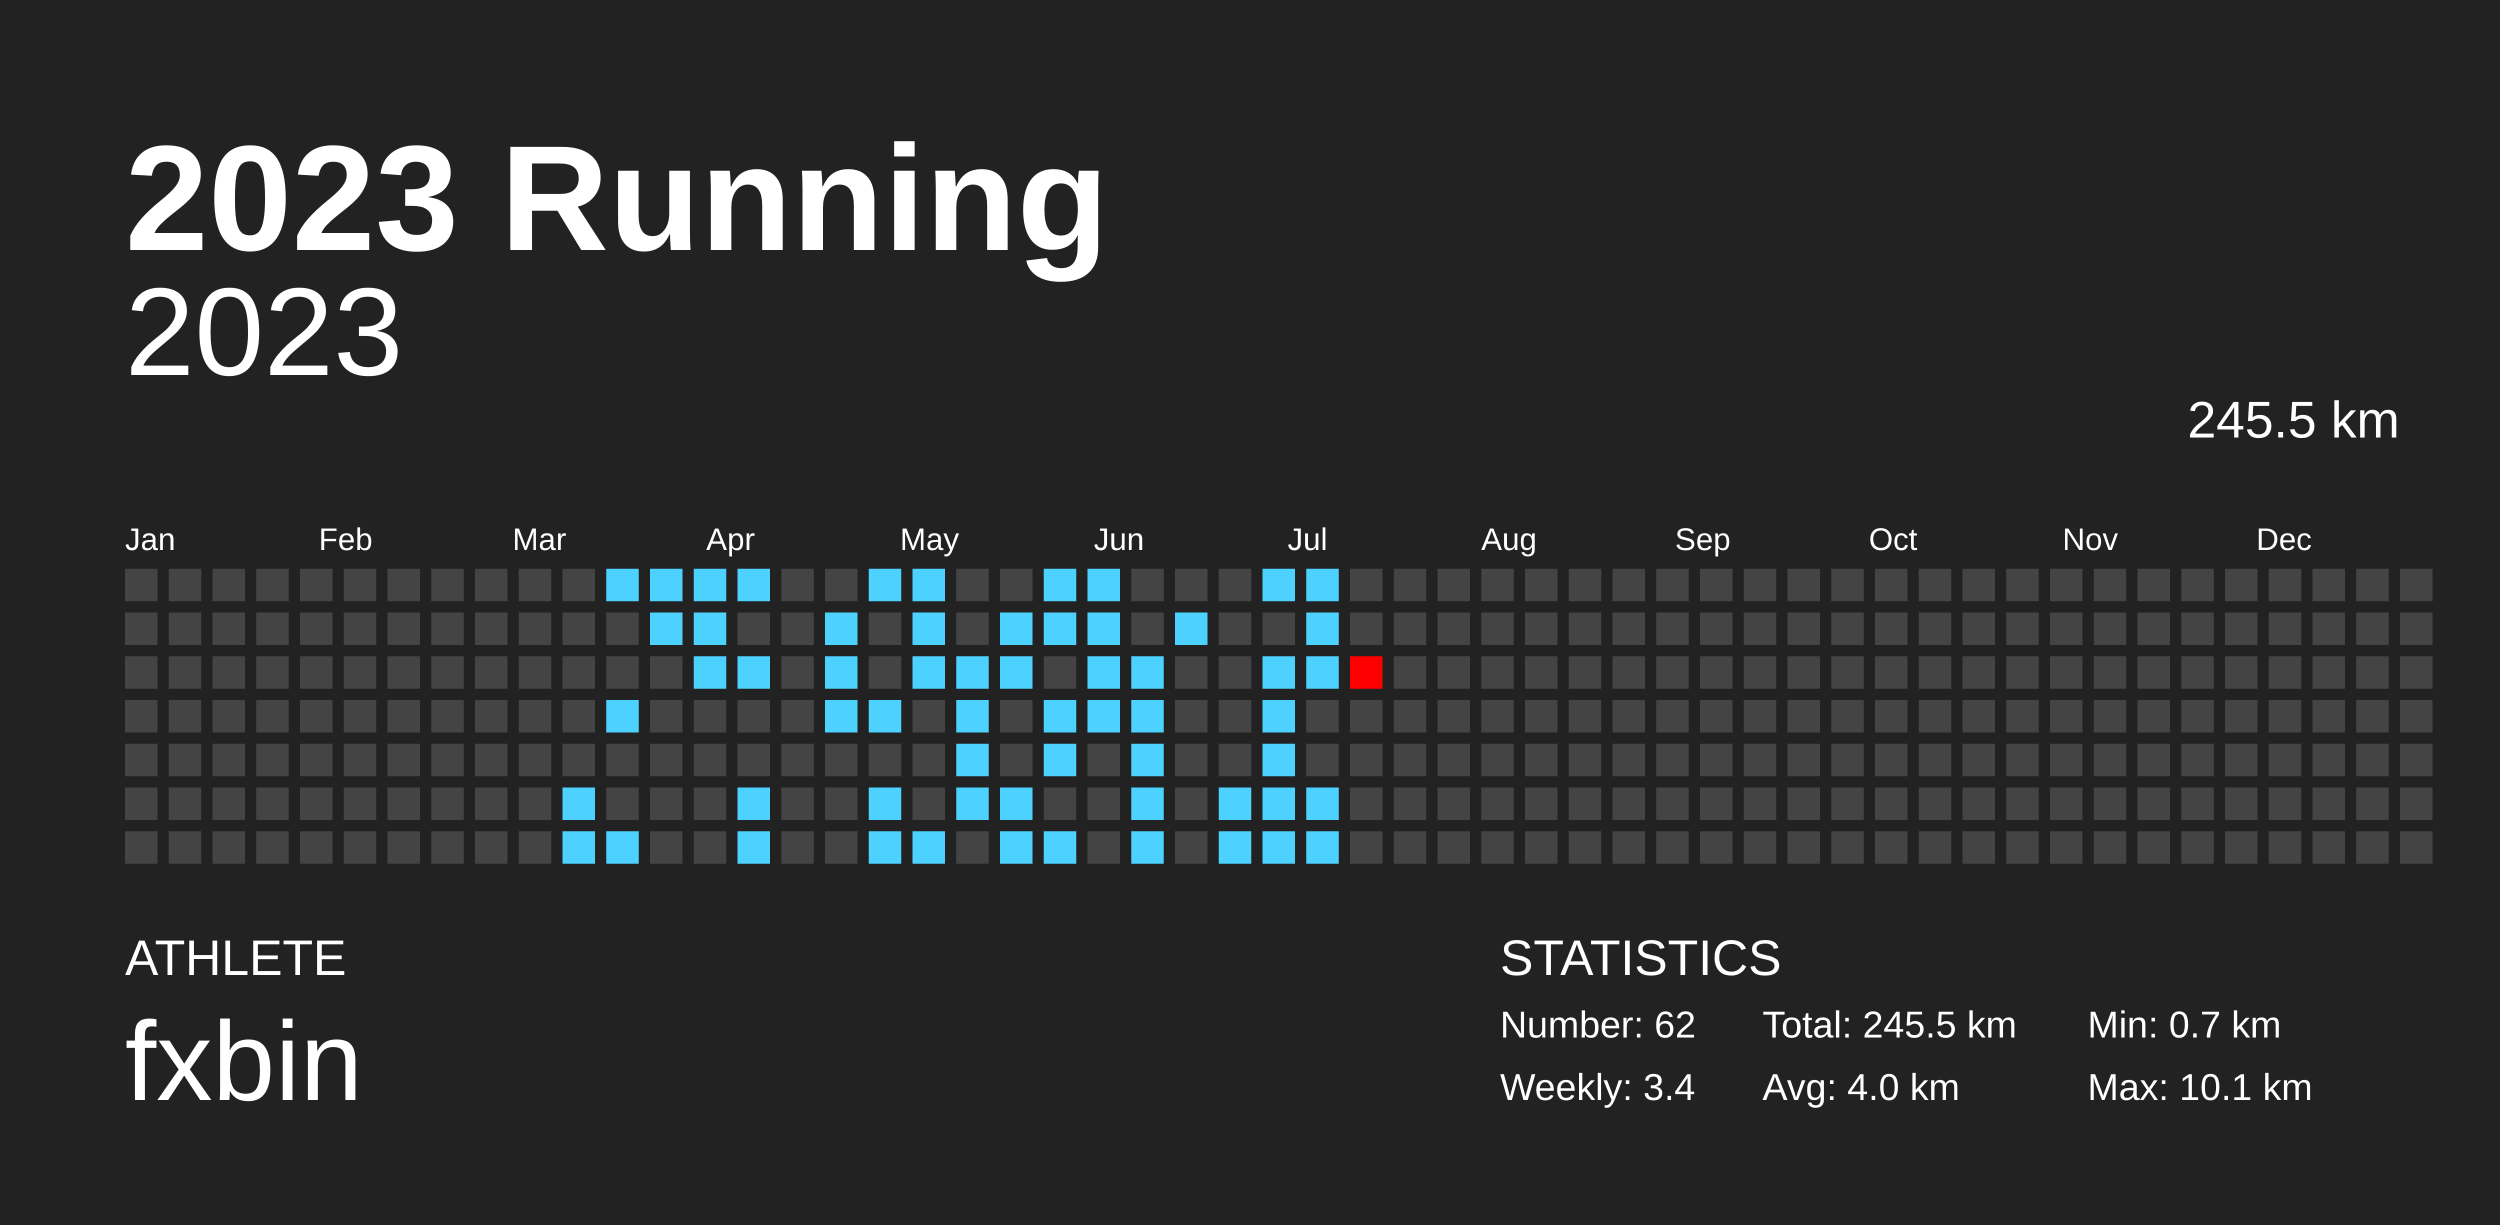
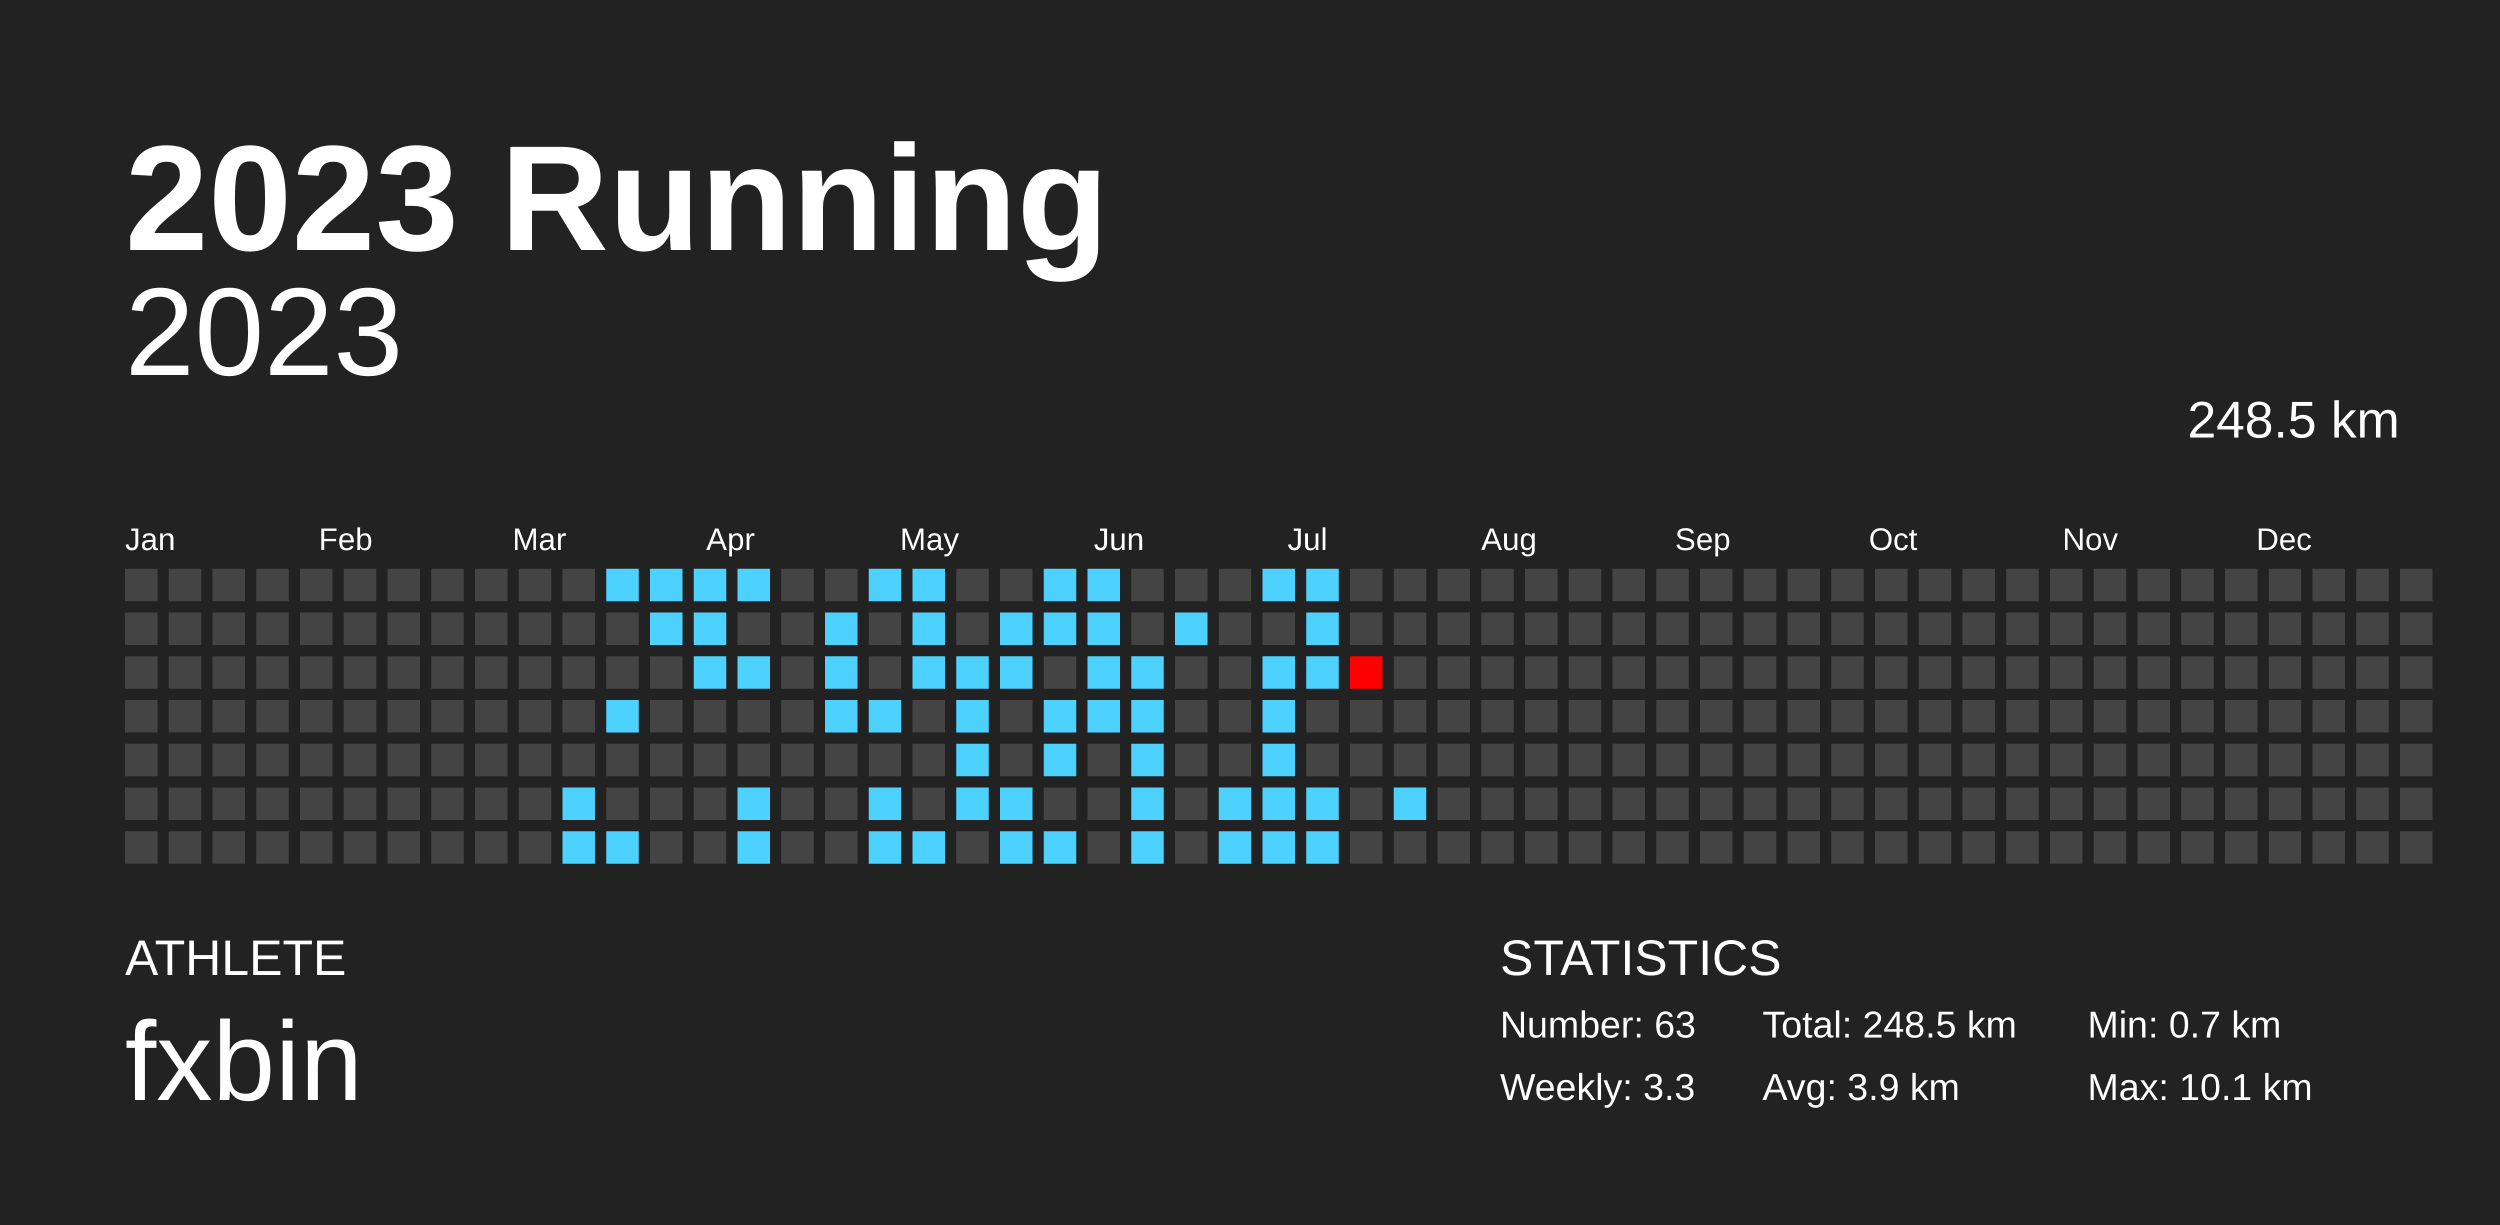
<svg xmlns="http://www.w3.org/2000/svg" baseProfile="full" height="98mm" version="1.1" viewBox="0,0,200,98" width="200mm">
  <defs />
  <rect fill="#222222" height="98" width="200" x="0" y="0" />
  <text fill="#FFFFFF" style="font-size:12px; font-family:Arial; font-weight:bold;" x="10" y="20">2023 Running</text>
  <text fill="#FFFFFF" style="font-size:4px; font-family:Arial" x="10" y="78">ATHLETE</text>
  <text fill="#FFFFFF" style="font-size:9px; font-family:Arial" x="10" y="88">fxbin</text>
  <text fill="#FFFFFF" style="font-size:4px; font-family:Arial" x="120" y="78">STATISTICS</text>
-   <text fill="#FFFFFF" style="font-size:3px; font-family:Arial" x="120" y="83">Number: 62</text>
-   <text fill="#FFFFFF" style="font-size:3px; font-family:Arial" x="120" y="88">Weekly: 3.4</text>
-   <text fill="#FFFFFF" style="font-size:3px; font-family:Arial" x="141" y="83">Total: 245.5 km</text>
-   <text fill="#FFFFFF" style="font-size:3px; font-family:Arial" x="141" y="88">Avg: 4.0 km</text>
+   <text fill="#FFFFFF" style="font-size:3px; font-family:Arial" x="120" y="83">Number: 63</text>
+   <text fill="#FFFFFF" style="font-size:3px; font-family:Arial" x="120" y="88">Weekly: 3.3</text>
+   <text fill="#FFFFFF" style="font-size:3px; font-family:Arial" x="141" y="83">Total: 248.5 km</text>
+   <text fill="#FFFFFF" style="font-size:3px; font-family:Arial" x="141" y="88">Avg: 3.9 km</text>
  <text fill="#FFFFFF" style="font-size:3px; font-family:Arial" x="167" y="83">Min: 0.7 km</text>
  <text fill="#FFFFFF" style="font-size:3px; font-family:Arial" x="167" y="88">Max: 10.1 km</text>
  <text alignment-baseline="hanging" fill="#FFFFFF" style="font-size:10.0px; font-family:Arial;" x="10" y="30">2023</text>
-   <text alignment-baseline="hanging" fill="#FFFFFF" style="font-size:4.125px; font-family:Arial;" x="175" y="35">245.5 km</text>
+   <text alignment-baseline="hanging" fill="#FFFFFF" style="font-size:4.125px; font-family:Arial;" x="175" y="35">248.5 km</text>
  <text fill="#FFFFFF" style="font-size:2.5px; font-family:Arial" x="10.0" y="44">Jan</text>
  <text fill="#FFFFFF" style="font-size:2.5px; font-family:Arial" x="25.5" y="44">Feb</text>
  <text fill="#FFFFFF" style="font-size:2.5px; font-family:Arial" x="41.0" y="44">Mar</text>
  <text fill="#FFFFFF" style="font-size:2.5px; font-family:Arial" x="56.5" y="44">Apr</text>
  <text fill="#FFFFFF" style="font-size:2.5px; font-family:Arial" x="72.0" y="44">May</text>
  <text fill="#FFFFFF" style="font-size:2.5px; font-family:Arial" x="87.5" y="44">Jun</text>
  <text fill="#FFFFFF" style="font-size:2.5px; font-family:Arial" x="103.0" y="44">Jul</text>
  <text fill="#FFFFFF" style="font-size:2.5px; font-family:Arial" x="118.5" y="44">Aug</text>
  <text fill="#FFFFFF" style="font-size:2.5px; font-family:Arial" x="134.0" y="44">Sep</text>
  <text fill="#FFFFFF" style="font-size:2.5px; font-family:Arial" x="149.5" y="44">Oct</text>
  <text fill="#FFFFFF" style="font-size:2.5px; font-family:Arial" x="165.0" y="44">Nov</text>
  <text fill="#FFFFFF" style="font-size:2.5px; font-family:Arial" x="180.5" y="44">Dec</text>
  <rect fill="#444444" height="2.6" width="2.6" x="10.0" y="45.5" />
  <rect fill="#444444" height="2.6" width="2.6" x="10.0" y="49.0" />
  <rect fill="#444444" height="2.6" width="2.6" x="10.0" y="52.5" />
  <rect fill="#444444" height="2.6" width="2.6" x="10.0" y="56.0" />
  <rect fill="#444444" height="2.6" width="2.6" x="10.0" y="59.5" />
  <rect fill="#444444" height="2.6" width="2.6" x="10.0" y="63.0" />
  <rect fill="#444444" height="2.6" width="2.6" x="10.0" y="66.5" />
  <rect fill="#444444" height="2.6" width="2.6" x="13.5" y="45.5" />
  <rect fill="#444444" height="2.6" width="2.6" x="13.5" y="49.0" />
  <rect fill="#444444" height="2.6" width="2.6" x="13.5" y="52.5" />
  <rect fill="#444444" height="2.6" width="2.6" x="13.5" y="56.0" />
  <rect fill="#444444" height="2.6" width="2.6" x="13.5" y="59.5" />
  <rect fill="#444444" height="2.6" width="2.6" x="13.5" y="63.0" />
  <rect fill="#444444" height="2.6" width="2.6" x="13.5" y="66.5" />
  <rect fill="#444444" height="2.6" width="2.6" x="17.0" y="45.5" />
  <rect fill="#444444" height="2.6" width="2.6" x="17.0" y="49.0" />
  <rect fill="#444444" height="2.6" width="2.6" x="17.0" y="52.5" />
  <rect fill="#444444" height="2.6" width="2.6" x="17.0" y="56.0" />
  <rect fill="#444444" height="2.6" width="2.6" x="17.0" y="59.5" />
  <rect fill="#444444" height="2.6" width="2.6" x="17.0" y="63.0" />
  <rect fill="#444444" height="2.6" width="2.6" x="17.0" y="66.5" />
  <rect fill="#444444" height="2.6" width="2.6" x="20.5" y="45.5" />
  <rect fill="#444444" height="2.6" width="2.6" x="20.5" y="49.0" />
  <rect fill="#444444" height="2.6" width="2.6" x="20.5" y="52.5" />
  <rect fill="#444444" height="2.6" width="2.6" x="20.5" y="56.0" />
  <rect fill="#444444" height="2.6" width="2.6" x="20.5" y="59.5" />
  <rect fill="#444444" height="2.6" width="2.6" x="20.5" y="63.0" />
  <rect fill="#444444" height="2.6" width="2.6" x="20.5" y="66.5" />
  <rect fill="#444444" height="2.6" width="2.6" x="24.0" y="45.5" />
  <rect fill="#444444" height="2.6" width="2.6" x="24.0" y="49.0" />
  <rect fill="#444444" height="2.6" width="2.6" x="24.0" y="52.5" />
  <rect fill="#444444" height="2.6" width="2.6" x="24.0" y="56.0" />
  <rect fill="#444444" height="2.6" width="2.6" x="24.0" y="59.5" />
  <rect fill="#444444" height="2.6" width="2.6" x="24.0" y="63.0" />
  <rect fill="#444444" height="2.6" width="2.6" x="24.0" y="66.5" />
  <rect fill="#444444" height="2.6" width="2.6" x="27.5" y="45.5" />
  <rect fill="#444444" height="2.6" width="2.6" x="27.5" y="49.0" />
  <rect fill="#444444" height="2.6" width="2.6" x="27.5" y="52.5" />
  <rect fill="#444444" height="2.6" width="2.6" x="27.5" y="56.0" />
  <rect fill="#444444" height="2.6" width="2.6" x="27.5" y="59.5" />
  <rect fill="#444444" height="2.6" width="2.6" x="27.5" y="63.0" />
  <rect fill="#444444" height="2.6" width="2.6" x="27.5" y="66.5" />
  <rect fill="#444444" height="2.6" width="2.6" x="31.0" y="45.5" />
  <rect fill="#444444" height="2.6" width="2.6" x="31.0" y="49.0" />
  <rect fill="#444444" height="2.6" width="2.6" x="31.0" y="52.5" />
  <rect fill="#444444" height="2.6" width="2.6" x="31.0" y="56.0" />
  <rect fill="#444444" height="2.6" width="2.6" x="31.0" y="59.5" />
  <rect fill="#444444" height="2.6" width="2.6" x="31.0" y="63.0" />
  <rect fill="#444444" height="2.6" width="2.6" x="31.0" y="66.5" />
  <rect fill="#444444" height="2.6" width="2.6" x="34.5" y="45.5" />
  <rect fill="#444444" height="2.6" width="2.6" x="34.5" y="49.0" />
  <rect fill="#444444" height="2.6" width="2.6" x="34.5" y="52.5" />
  <rect fill="#444444" height="2.6" width="2.6" x="34.5" y="56.0" />
  <rect fill="#444444" height="2.6" width="2.6" x="34.5" y="59.5" />
  <rect fill="#444444" height="2.6" width="2.6" x="34.5" y="63.0" />
  <rect fill="#444444" height="2.6" width="2.6" x="34.5" y="66.5" />
  <rect fill="#444444" height="2.6" width="2.6" x="38.0" y="45.5" />
  <rect fill="#444444" height="2.6" width="2.6" x="38.0" y="49.0" />
  <rect fill="#444444" height="2.6" width="2.6" x="38.0" y="52.5" />
  <rect fill="#444444" height="2.6" width="2.6" x="38.0" y="56.0" />
  <rect fill="#444444" height="2.6" width="2.6" x="38.0" y="59.5" />
  <rect fill="#444444" height="2.6" width="2.6" x="38.0" y="63.0" />
  <rect fill="#444444" height="2.6" width="2.6" x="38.0" y="66.5" />
  <rect fill="#444444" height="2.6" width="2.6" x="41.5" y="45.5" />
  <rect fill="#444444" height="2.6" width="2.6" x="41.5" y="49.0" />
  <rect fill="#444444" height="2.6" width="2.6" x="41.5" y="52.5" />
  <rect fill="#444444" height="2.6" width="2.6" x="41.5" y="56.0" />
  <rect fill="#444444" height="2.6" width="2.6" x="41.5" y="59.5" />
  <rect fill="#444444" height="2.6" width="2.6" x="41.5" y="63.0" />
  <rect fill="#444444" height="2.6" width="2.6" x="41.5" y="66.5" />
  <rect fill="#444444" height="2.6" width="2.6" x="45.0" y="45.5" />
  <rect fill="#444444" height="2.6" width="2.6" x="45.0" y="49.0" />
  <rect fill="#444444" height="2.6" width="2.6" x="45.0" y="52.5" />
  <rect fill="#444444" height="2.6" width="2.6" x="45.0" y="56.0" />
  <rect fill="#444444" height="2.6" width="2.6" x="45.0" y="59.5" />
  <rect fill="#4dd2ff" height="2.6" width="2.6" x="45.0" y="63.0" />
  <rect fill="#4dd2ff" height="2.6" width="2.6" x="45.0" y="66.5" />
  <rect fill="#4dd2ff" height="2.6" width="2.6" x="48.5" y="45.5" />
  <rect fill="#444444" height="2.6" width="2.6" x="48.5" y="49.0" />
  <rect fill="#444444" height="2.6" width="2.6" x="48.5" y="52.5" />
  <rect fill="#4dd2ff" height="2.6" width="2.6" x="48.5" y="56.0" />
  <rect fill="#444444" height="2.6" width="2.6" x="48.5" y="59.5" />
  <rect fill="#444444" height="2.6" width="2.6" x="48.5" y="63.0" />
  <rect fill="#4dd2ff" height="2.6" width="2.6" x="48.5" y="66.5" />
  <rect fill="#4dd2ff" height="2.6" width="2.6" x="52.0" y="45.5" />
  <rect fill="#4dd2ff" height="2.6" width="2.6" x="52.0" y="49.0" />
  <rect fill="#444444" height="2.6" width="2.6" x="52.0" y="52.5" />
  <rect fill="#444444" height="2.6" width="2.6" x="52.0" y="56.0" />
  <rect fill="#444444" height="2.6" width="2.6" x="52.0" y="59.5" />
  <rect fill="#444444" height="2.6" width="2.6" x="52.0" y="63.0" />
  <rect fill="#444444" height="2.6" width="2.6" x="52.0" y="66.5" />
  <rect fill="#4dd2ff" height="2.6" width="2.6" x="55.5" y="45.5" />
  <rect fill="#4dd2ff" height="2.6" width="2.6" x="55.5" y="49.0" />
  <rect fill="#4dd2ff" height="2.6" width="2.6" x="55.5" y="52.5" />
  <rect fill="#444444" height="2.6" width="2.6" x="55.5" y="56.0" />
  <rect fill="#444444" height="2.6" width="2.6" x="55.5" y="59.5" />
  <rect fill="#444444" height="2.6" width="2.6" x="55.5" y="63.0" />
  <rect fill="#444444" height="2.6" width="2.6" x="55.5" y="66.5" />
  <rect fill="#4dd2ff" height="2.6" width="2.6" x="59.0" y="45.5" />
  <rect fill="#444444" height="2.6" width="2.6" x="59.0" y="49.0" />
  <rect fill="#4dd2ff" height="2.6" width="2.6" x="59.0" y="52.5" />
  <rect fill="#444444" height="2.6" width="2.6" x="59.0" y="56.0" />
  <rect fill="#444444" height="2.6" width="2.6" x="59.0" y="59.5" />
  <rect fill="#4dd2ff" height="2.6" width="2.6" x="59.0" y="63.0" />
  <rect fill="#4dd2ff" height="2.6" width="2.6" x="59.0" y="66.5" />
  <rect fill="#444444" height="2.6" width="2.6" x="62.5" y="45.5" />
  <rect fill="#444444" height="2.6" width="2.6" x="62.5" y="49.0" />
  <rect fill="#444444" height="2.6" width="2.6" x="62.5" y="52.5" />
  <rect fill="#444444" height="2.6" width="2.6" x="62.5" y="56.0" />
  <rect fill="#444444" height="2.6" width="2.6" x="62.5" y="59.5" />
  <rect fill="#444444" height="2.6" width="2.6" x="62.5" y="63.0" />
  <rect fill="#444444" height="2.6" width="2.6" x="62.5" y="66.5" />
  <rect fill="#444444" height="2.6" width="2.6" x="66.0" y="45.5" />
  <rect fill="#4dd2ff" height="2.6" width="2.6" x="66.0" y="49.0" />
  <rect fill="#4dd2ff" height="2.6" width="2.6" x="66.0" y="52.5" />
  <rect fill="#4dd2ff" height="2.6" width="2.6" x="66.0" y="56.0" />
  <rect fill="#444444" height="2.6" width="2.6" x="66.0" y="59.5" />
  <rect fill="#444444" height="2.6" width="2.6" x="66.0" y="63.0" />
  <rect fill="#444444" height="2.6" width="2.6" x="66.0" y="66.5" />
  <rect fill="#4dd2ff" height="2.6" width="2.6" x="69.5" y="45.5" />
  <rect fill="#444444" height="2.6" width="2.6" x="69.5" y="49.0" />
  <rect fill="#444444" height="2.6" width="2.6" x="69.5" y="52.5" />
  <rect fill="#4dd2ff" height="2.6" width="2.6" x="69.5" y="56.0" />
  <rect fill="#444444" height="2.6" width="2.6" x="69.5" y="59.5" />
  <rect fill="#4dd2ff" height="2.6" width="2.6" x="69.5" y="63.0" />
  <rect fill="#4dd2ff" height="2.6" width="2.6" x="69.5" y="66.5" />
  <rect fill="#4dd2ff" height="2.6" width="2.6" x="73.0" y="45.5" />
  <rect fill="#4dd2ff" height="2.6" width="2.6" x="73.0" y="49.0" />
  <rect fill="#4dd2ff" height="2.6" width="2.6" x="73.0" y="52.5" />
  <rect fill="#444444" height="2.6" width="2.6" x="73.0" y="56.0" />
  <rect fill="#444444" height="2.6" width="2.6" x="73.0" y="59.5" />
  <rect fill="#444444" height="2.6" width="2.6" x="73.0" y="63.0" />
  <rect fill="#4dd2ff" height="2.6" width="2.6" x="73.0" y="66.5" />
  <rect fill="#444444" height="2.6" width="2.6" x="76.5" y="45.5" />
  <rect fill="#444444" height="2.6" width="2.6" x="76.5" y="49.0" />
  <rect fill="#4dd2ff" height="2.6" width="2.6" x="76.5" y="52.5" />
  <rect fill="#4dd2ff" height="2.6" width="2.6" x="76.5" y="56.0" />
  <rect fill="#4dd2ff" height="2.6" width="2.6" x="76.5" y="59.5" />
  <rect fill="#4dd2ff" height="2.6" width="2.6" x="76.5" y="63.0" />
  <rect fill="#444444" height="2.6" width="2.6" x="76.5" y="66.5" />
  <rect fill="#444444" height="2.6" width="2.6" x="80.0" y="45.5" />
  <rect fill="#4dd2ff" height="2.6" width="2.6" x="80.0" y="49.0" />
  <rect fill="#4dd2ff" height="2.6" width="2.6" x="80.0" y="52.5" />
  <rect fill="#444444" height="2.6" width="2.6" x="80.0" y="56.0" />
  <rect fill="#444444" height="2.6" width="2.6" x="80.0" y="59.5" />
  <rect fill="#4dd2ff" height="2.6" width="2.6" x="80.0" y="63.0" />
  <rect fill="#4dd2ff" height="2.6" width="2.6" x="80.0" y="66.5" />
  <rect fill="#4dd2ff" height="2.6" width="2.6" x="83.5" y="45.5" />
  <rect fill="#4dd2ff" height="2.6" width="2.6" x="83.5" y="49.0" />
  <rect fill="#444444" height="2.6" width="2.6" x="83.5" y="52.5" />
  <rect fill="#4dd2ff" height="2.6" width="2.6" x="83.5" y="56.0" />
  <rect fill="#4dd2ff" height="2.6" width="2.6" x="83.5" y="59.5" />
  <rect fill="#444444" height="2.6" width="2.6" x="83.5" y="63.0" />
  <rect fill="#4dd2ff" height="2.6" width="2.6" x="83.5" y="66.5" />
  <rect fill="#4dd2ff" height="2.6" width="2.6" x="87.0" y="45.5" />
  <rect fill="#4dd2ff" height="2.6" width="2.6" x="87.0" y="49.0" />
  <rect fill="#4dd2ff" height="2.6" width="2.6" x="87.0" y="52.5" />
  <rect fill="#4dd2ff" height="2.6" width="2.6" x="87.0" y="56.0" />
  <rect fill="#444444" height="2.6" width="2.6" x="87.0" y="59.5" />
  <rect fill="#444444" height="2.6" width="2.6" x="87.0" y="63.0" />
  <rect fill="#444444" height="2.6" width="2.6" x="87.0" y="66.5" />
  <rect fill="#444444" height="2.6" width="2.6" x="90.5" y="45.5" />
  <rect fill="#444444" height="2.6" width="2.6" x="90.5" y="49.0" />
  <rect fill="#4dd2ff" height="2.6" width="2.6" x="90.5" y="52.5" />
  <rect fill="#4dd2ff" height="2.6" width="2.6" x="90.5" y="56.0" />
  <rect fill="#4dd2ff" height="2.6" width="2.6" x="90.5" y="59.5" />
  <rect fill="#4dd2ff" height="2.6" width="2.6" x="90.5" y="63.0" />
  <rect fill="#4dd2ff" height="2.6" width="2.6" x="90.5" y="66.5" />
  <rect fill="#444444" height="2.6" width="2.6" x="94.0" y="45.5" />
  <rect fill="#4dd2ff" height="2.6" width="2.6" x="94.0" y="49.0" />
  <rect fill="#444444" height="2.6" width="2.6" x="94.0" y="52.5" />
  <rect fill="#444444" height="2.6" width="2.6" x="94.0" y="56.0" />
  <rect fill="#444444" height="2.6" width="2.6" x="94.0" y="59.5" />
  <rect fill="#444444" height="2.6" width="2.6" x="94.0" y="63.0" />
  <rect fill="#444444" height="2.6" width="2.6" x="94.0" y="66.5" />
  <rect fill="#444444" height="2.6" width="2.6" x="97.5" y="45.5" />
  <rect fill="#444444" height="2.6" width="2.6" x="97.5" y="49.0" />
  <rect fill="#444444" height="2.6" width="2.6" x="97.5" y="52.5" />
  <rect fill="#444444" height="2.6" width="2.6" x="97.5" y="56.0" />
  <rect fill="#444444" height="2.6" width="2.6" x="97.5" y="59.5" />
  <rect fill="#4dd2ff" height="2.6" width="2.6" x="97.5" y="63.0" />
  <rect fill="#4dd2ff" height="2.6" width="2.6" x="97.5" y="66.5" />
  <rect fill="#4dd2ff" height="2.6" width="2.6" x="101.0" y="45.5" />
  <rect fill="#444444" height="2.6" width="2.6" x="101.0" y="49.0" />
  <rect fill="#4dd2ff" height="2.6" width="2.6" x="101.0" y="52.5" />
  <rect fill="#4dd2ff" height="2.6" width="2.6" x="101.0" y="56.0" />
  <rect fill="#4dd2ff" height="2.6" width="2.6" x="101.0" y="59.5" />
  <rect fill="#4dd2ff" height="2.6" width="2.6" x="101.0" y="63.0" />
  <rect fill="#4dd2ff" height="2.6" width="2.6" x="101.0" y="66.5" />
  <rect fill="#4dd2ff" height="2.6" width="2.6" x="104.5" y="45.5" />
  <rect fill="#4dd2ff" height="2.6" width="2.6" x="104.5" y="49.0" />
  <rect fill="#4dd2ff" height="2.6" width="2.6" x="104.5" y="52.5" />
  <rect fill="#444444" height="2.6" width="2.6" x="104.5" y="56.0" />
  <rect fill="#444444" height="2.6" width="2.6" x="104.5" y="59.5" />
  <rect fill="#4dd2ff" height="2.6" width="2.6" x="104.5" y="63.0" />
  <rect fill="#4dd2ff" height="2.6" width="2.6" x="104.5" y="66.5" />
  <rect fill="#444444" height="2.6" width="2.6" x="108.0" y="45.5" />
  <rect fill="#444444" height="2.6" width="2.6" x="108.0" y="49.0" />
  <rect fill="#ff0000" height="2.6" width="2.6" x="108.0" y="52.5" />
  <rect fill="#444444" height="2.6" width="2.6" x="108.0" y="56.0" />
  <rect fill="#444444" height="2.6" width="2.6" x="108.0" y="59.5" />
  <rect fill="#444444" height="2.6" width="2.6" x="108.0" y="63.0" />
  <rect fill="#444444" height="2.6" width="2.6" x="108.0" y="66.5" />
  <rect fill="#444444" height="2.6" width="2.6" x="111.5" y="45.5" />
  <rect fill="#444444" height="2.6" width="2.6" x="111.5" y="49.0" />
  <rect fill="#444444" height="2.6" width="2.6" x="111.5" y="52.5" />
  <rect fill="#444444" height="2.6" width="2.6" x="111.5" y="56.0" />
  <rect fill="#444444" height="2.6" width="2.6" x="111.5" y="59.5" />
-   <rect fill="#444444" height="2.6" width="2.6" x="111.5" y="63.0" />
+   <rect fill="#4dd2ff" height="2.6" width="2.6" x="111.5" y="63.0" />
  <rect fill="#444444" height="2.6" width="2.6" x="111.5" y="66.5" />
  <rect fill="#444444" height="2.6" width="2.6" x="115.0" y="45.5" />
  <rect fill="#444444" height="2.6" width="2.6" x="115.0" y="49.0" />
  <rect fill="#444444" height="2.6" width="2.6" x="115.0" y="52.5" />
  <rect fill="#444444" height="2.6" width="2.6" x="115.0" y="56.0" />
  <rect fill="#444444" height="2.6" width="2.6" x="115.0" y="59.5" />
  <rect fill="#444444" height="2.6" width="2.6" x="115.0" y="63.0" />
  <rect fill="#444444" height="2.6" width="2.6" x="115.0" y="66.5" />
  <rect fill="#444444" height="2.6" width="2.6" x="118.5" y="45.5" />
  <rect fill="#444444" height="2.6" width="2.6" x="118.5" y="49.0" />
  <rect fill="#444444" height="2.6" width="2.6" x="118.5" y="52.5" />
  <rect fill="#444444" height="2.6" width="2.6" x="118.5" y="56.0" />
  <rect fill="#444444" height="2.6" width="2.6" x="118.5" y="59.5" />
  <rect fill="#444444" height="2.6" width="2.6" x="118.5" y="63.0" />
  <rect fill="#444444" height="2.6" width="2.6" x="118.5" y="66.5" />
  <rect fill="#444444" height="2.6" width="2.6" x="122.0" y="45.5" />
  <rect fill="#444444" height="2.6" width="2.6" x="122.0" y="49.0" />
  <rect fill="#444444" height="2.6" width="2.6" x="122.0" y="52.5" />
  <rect fill="#444444" height="2.6" width="2.6" x="122.0" y="56.0" />
  <rect fill="#444444" height="2.6" width="2.6" x="122.0" y="59.5" />
  <rect fill="#444444" height="2.6" width="2.6" x="122.0" y="63.0" />
  <rect fill="#444444" height="2.6" width="2.6" x="122.0" y="66.5" />
  <rect fill="#444444" height="2.6" width="2.6" x="125.5" y="45.5" />
  <rect fill="#444444" height="2.6" width="2.6" x="125.5" y="49.0" />
  <rect fill="#444444" height="2.6" width="2.6" x="125.5" y="52.5" />
  <rect fill="#444444" height="2.6" width="2.6" x="125.5" y="56.0" />
  <rect fill="#444444" height="2.6" width="2.6" x="125.5" y="59.5" />
  <rect fill="#444444" height="2.6" width="2.6" x="125.5" y="63.0" />
  <rect fill="#444444" height="2.6" width="2.6" x="125.5" y="66.5" />
  <rect fill="#444444" height="2.6" width="2.6" x="129.0" y="45.5" />
  <rect fill="#444444" height="2.6" width="2.6" x="129.0" y="49.0" />
  <rect fill="#444444" height="2.6" width="2.6" x="129.0" y="52.5" />
  <rect fill="#444444" height="2.6" width="2.6" x="129.0" y="56.0" />
  <rect fill="#444444" height="2.6" width="2.6" x="129.0" y="59.5" />
  <rect fill="#444444" height="2.6" width="2.6" x="129.0" y="63.0" />
  <rect fill="#444444" height="2.6" width="2.6" x="129.0" y="66.5" />
  <rect fill="#444444" height="2.6" width="2.6" x="132.5" y="45.5" />
  <rect fill="#444444" height="2.6" width="2.6" x="132.5" y="49.0" />
  <rect fill="#444444" height="2.6" width="2.6" x="132.5" y="52.5" />
  <rect fill="#444444" height="2.6" width="2.6" x="132.5" y="56.0" />
  <rect fill="#444444" height="2.6" width="2.6" x="132.5" y="59.5" />
  <rect fill="#444444" height="2.6" width="2.6" x="132.5" y="63.0" />
  <rect fill="#444444" height="2.6" width="2.6" x="132.5" y="66.5" />
  <rect fill="#444444" height="2.6" width="2.6" x="136.0" y="45.5" />
  <rect fill="#444444" height="2.6" width="2.6" x="136.0" y="49.0" />
  <rect fill="#444444" height="2.6" width="2.6" x="136.0" y="52.5" />
  <rect fill="#444444" height="2.6" width="2.6" x="136.0" y="56.0" />
  <rect fill="#444444" height="2.6" width="2.6" x="136.0" y="59.5" />
  <rect fill="#444444" height="2.6" width="2.6" x="136.0" y="63.0" />
  <rect fill="#444444" height="2.6" width="2.6" x="136.0" y="66.5" />
  <rect fill="#444444" height="2.6" width="2.6" x="139.5" y="45.5" />
  <rect fill="#444444" height="2.6" width="2.6" x="139.5" y="49.0" />
  <rect fill="#444444" height="2.6" width="2.6" x="139.5" y="52.5" />
  <rect fill="#444444" height="2.6" width="2.6" x="139.5" y="56.0" />
  <rect fill="#444444" height="2.6" width="2.6" x="139.5" y="59.5" />
  <rect fill="#444444" height="2.6" width="2.6" x="139.5" y="63.0" />
  <rect fill="#444444" height="2.6" width="2.6" x="139.5" y="66.5" />
  <rect fill="#444444" height="2.6" width="2.6" x="143.0" y="45.5" />
  <rect fill="#444444" height="2.6" width="2.6" x="143.0" y="49.0" />
  <rect fill="#444444" height="2.6" width="2.6" x="143.0" y="52.5" />
  <rect fill="#444444" height="2.6" width="2.6" x="143.0" y="56.0" />
  <rect fill="#444444" height="2.6" width="2.6" x="143.0" y="59.5" />
  <rect fill="#444444" height="2.6" width="2.6" x="143.0" y="63.0" />
  <rect fill="#444444" height="2.6" width="2.6" x="143.0" y="66.5" />
  <rect fill="#444444" height="2.6" width="2.6" x="146.5" y="45.5" />
  <rect fill="#444444" height="2.6" width="2.6" x="146.5" y="49.0" />
  <rect fill="#444444" height="2.6" width="2.6" x="146.5" y="52.5" />
  <rect fill="#444444" height="2.6" width="2.6" x="146.5" y="56.0" />
  <rect fill="#444444" height="2.6" width="2.6" x="146.5" y="59.5" />
  <rect fill="#444444" height="2.6" width="2.6" x="146.5" y="63.0" />
  <rect fill="#444444" height="2.6" width="2.6" x="146.5" y="66.5" />
  <rect fill="#444444" height="2.6" width="2.6" x="150.0" y="45.5" />
  <rect fill="#444444" height="2.6" width="2.6" x="150.0" y="49.0" />
  <rect fill="#444444" height="2.6" width="2.6" x="150.0" y="52.5" />
  <rect fill="#444444" height="2.6" width="2.6" x="150.0" y="56.0" />
  <rect fill="#444444" height="2.6" width="2.6" x="150.0" y="59.5" />
  <rect fill="#444444" height="2.6" width="2.6" x="150.0" y="63.0" />
  <rect fill="#444444" height="2.6" width="2.6" x="150.0" y="66.5" />
  <rect fill="#444444" height="2.6" width="2.6" x="153.5" y="45.5" />
  <rect fill="#444444" height="2.6" width="2.6" x="153.5" y="49.0" />
  <rect fill="#444444" height="2.6" width="2.6" x="153.5" y="52.5" />
  <rect fill="#444444" height="2.6" width="2.6" x="153.5" y="56.0" />
  <rect fill="#444444" height="2.6" width="2.6" x="153.5" y="59.5" />
  <rect fill="#444444" height="2.6" width="2.6" x="153.5" y="63.0" />
  <rect fill="#444444" height="2.6" width="2.6" x="153.5" y="66.5" />
  <rect fill="#444444" height="2.6" width="2.6" x="157.0" y="45.5" />
  <rect fill="#444444" height="2.6" width="2.6" x="157.0" y="49.0" />
  <rect fill="#444444" height="2.6" width="2.6" x="157.0" y="52.5" />
  <rect fill="#444444" height="2.6" width="2.6" x="157.0" y="56.0" />
  <rect fill="#444444" height="2.6" width="2.6" x="157.0" y="59.5" />
  <rect fill="#444444" height="2.6" width="2.6" x="157.0" y="63.0" />
  <rect fill="#444444" height="2.6" width="2.6" x="157.0" y="66.5" />
  <rect fill="#444444" height="2.6" width="2.6" x="160.5" y="45.5" />
  <rect fill="#444444" height="2.6" width="2.6" x="160.5" y="49.0" />
  <rect fill="#444444" height="2.6" width="2.6" x="160.5" y="52.5" />
  <rect fill="#444444" height="2.6" width="2.6" x="160.5" y="56.0" />
  <rect fill="#444444" height="2.6" width="2.6" x="160.5" y="59.5" />
  <rect fill="#444444" height="2.6" width="2.6" x="160.5" y="63.0" />
  <rect fill="#444444" height="2.6" width="2.6" x="160.5" y="66.5" />
  <rect fill="#444444" height="2.6" width="2.6" x="164.0" y="45.5" />
  <rect fill="#444444" height="2.6" width="2.6" x="164.0" y="49.0" />
  <rect fill="#444444" height="2.6" width="2.6" x="164.0" y="52.5" />
  <rect fill="#444444" height="2.6" width="2.6" x="164.0" y="56.0" />
  <rect fill="#444444" height="2.6" width="2.6" x="164.0" y="59.5" />
  <rect fill="#444444" height="2.6" width="2.6" x="164.0" y="63.0" />
  <rect fill="#444444" height="2.6" width="2.6" x="164.0" y="66.5" />
  <rect fill="#444444" height="2.6" width="2.6" x="167.5" y="45.5" />
  <rect fill="#444444" height="2.6" width="2.6" x="167.5" y="49.0" />
  <rect fill="#444444" height="2.6" width="2.6" x="167.5" y="52.5" />
  <rect fill="#444444" height="2.6" width="2.6" x="167.5" y="56.0" />
  <rect fill="#444444" height="2.6" width="2.6" x="167.5" y="59.5" />
  <rect fill="#444444" height="2.6" width="2.6" x="167.5" y="63.0" />
  <rect fill="#444444" height="2.6" width="2.6" x="167.5" y="66.5" />
  <rect fill="#444444" height="2.6" width="2.6" x="171.0" y="45.5" />
  <rect fill="#444444" height="2.6" width="2.6" x="171.0" y="49.0" />
  <rect fill="#444444" height="2.6" width="2.6" x="171.0" y="52.5" />
  <rect fill="#444444" height="2.6" width="2.6" x="171.0" y="56.0" />
  <rect fill="#444444" height="2.6" width="2.6" x="171.0" y="59.5" />
  <rect fill="#444444" height="2.6" width="2.6" x="171.0" y="63.0" />
  <rect fill="#444444" height="2.6" width="2.6" x="171.0" y="66.5" />
  <rect fill="#444444" height="2.6" width="2.6" x="174.5" y="45.5" />
  <rect fill="#444444" height="2.6" width="2.6" x="174.5" y="49.0" />
  <rect fill="#444444" height="2.6" width="2.6" x="174.5" y="52.5" />
  <rect fill="#444444" height="2.6" width="2.6" x="174.5" y="56.0" />
  <rect fill="#444444" height="2.6" width="2.6" x="174.5" y="59.5" />
  <rect fill="#444444" height="2.6" width="2.6" x="174.5" y="63.0" />
  <rect fill="#444444" height="2.6" width="2.6" x="174.5" y="66.5" />
  <rect fill="#444444" height="2.6" width="2.6" x="178.0" y="45.5" />
  <rect fill="#444444" height="2.6" width="2.6" x="178.0" y="49.0" />
  <rect fill="#444444" height="2.6" width="2.6" x="178.0" y="52.5" />
  <rect fill="#444444" height="2.6" width="2.6" x="178.0" y="56.0" />
  <rect fill="#444444" height="2.6" width="2.6" x="178.0" y="59.5" />
  <rect fill="#444444" height="2.6" width="2.6" x="178.0" y="63.0" />
  <rect fill="#444444" height="2.6" width="2.6" x="178.0" y="66.5" />
  <rect fill="#444444" height="2.6" width="2.6" x="181.5" y="45.5" />
  <rect fill="#444444" height="2.6" width="2.6" x="181.5" y="49.0" />
  <rect fill="#444444" height="2.6" width="2.6" x="181.5" y="52.5" />
  <rect fill="#444444" height="2.6" width="2.6" x="181.5" y="56.0" />
  <rect fill="#444444" height="2.6" width="2.6" x="181.5" y="59.5" />
  <rect fill="#444444" height="2.6" width="2.6" x="181.5" y="63.0" />
  <rect fill="#444444" height="2.6" width="2.6" x="181.5" y="66.5" />
  <rect fill="#444444" height="2.6" width="2.6" x="185.0" y="45.5" />
  <rect fill="#444444" height="2.6" width="2.6" x="185.0" y="49.0" />
  <rect fill="#444444" height="2.6" width="2.6" x="185.0" y="52.5" />
  <rect fill="#444444" height="2.6" width="2.6" x="185.0" y="56.0" />
  <rect fill="#444444" height="2.6" width="2.6" x="185.0" y="59.5" />
  <rect fill="#444444" height="2.6" width="2.6" x="185.0" y="63.0" />
  <rect fill="#444444" height="2.6" width="2.6" x="185.0" y="66.5" />
  <rect fill="#444444" height="2.6" width="2.6" x="188.5" y="45.5" />
  <rect fill="#444444" height="2.6" width="2.6" x="188.5" y="49.0" />
  <rect fill="#444444" height="2.6" width="2.6" x="188.5" y="52.5" />
  <rect fill="#444444" height="2.6" width="2.6" x="188.5" y="56.0" />
  <rect fill="#444444" height="2.6" width="2.6" x="188.5" y="59.5" />
  <rect fill="#444444" height="2.6" width="2.6" x="188.5" y="63.0" />
  <rect fill="#444444" height="2.6" width="2.6" x="188.5" y="66.5" />
  <rect fill="#444444" height="2.6" width="2.6" x="192.0" y="45.5" />
  <rect fill="#444444" height="2.6" width="2.6" x="192.0" y="49.0" />
  <rect fill="#444444" height="2.6" width="2.6" x="192.0" y="52.5" />
  <rect fill="#444444" height="2.6" width="2.6" x="192.0" y="56.0" />
  <rect fill="#444444" height="2.6" width="2.6" x="192.0" y="59.5" />
  <rect fill="#444444" height="2.6" width="2.6" x="192.0" y="63.0" />
  <rect fill="#444444" height="2.6" width="2.6" x="192.0" y="66.5" />
</svg>
